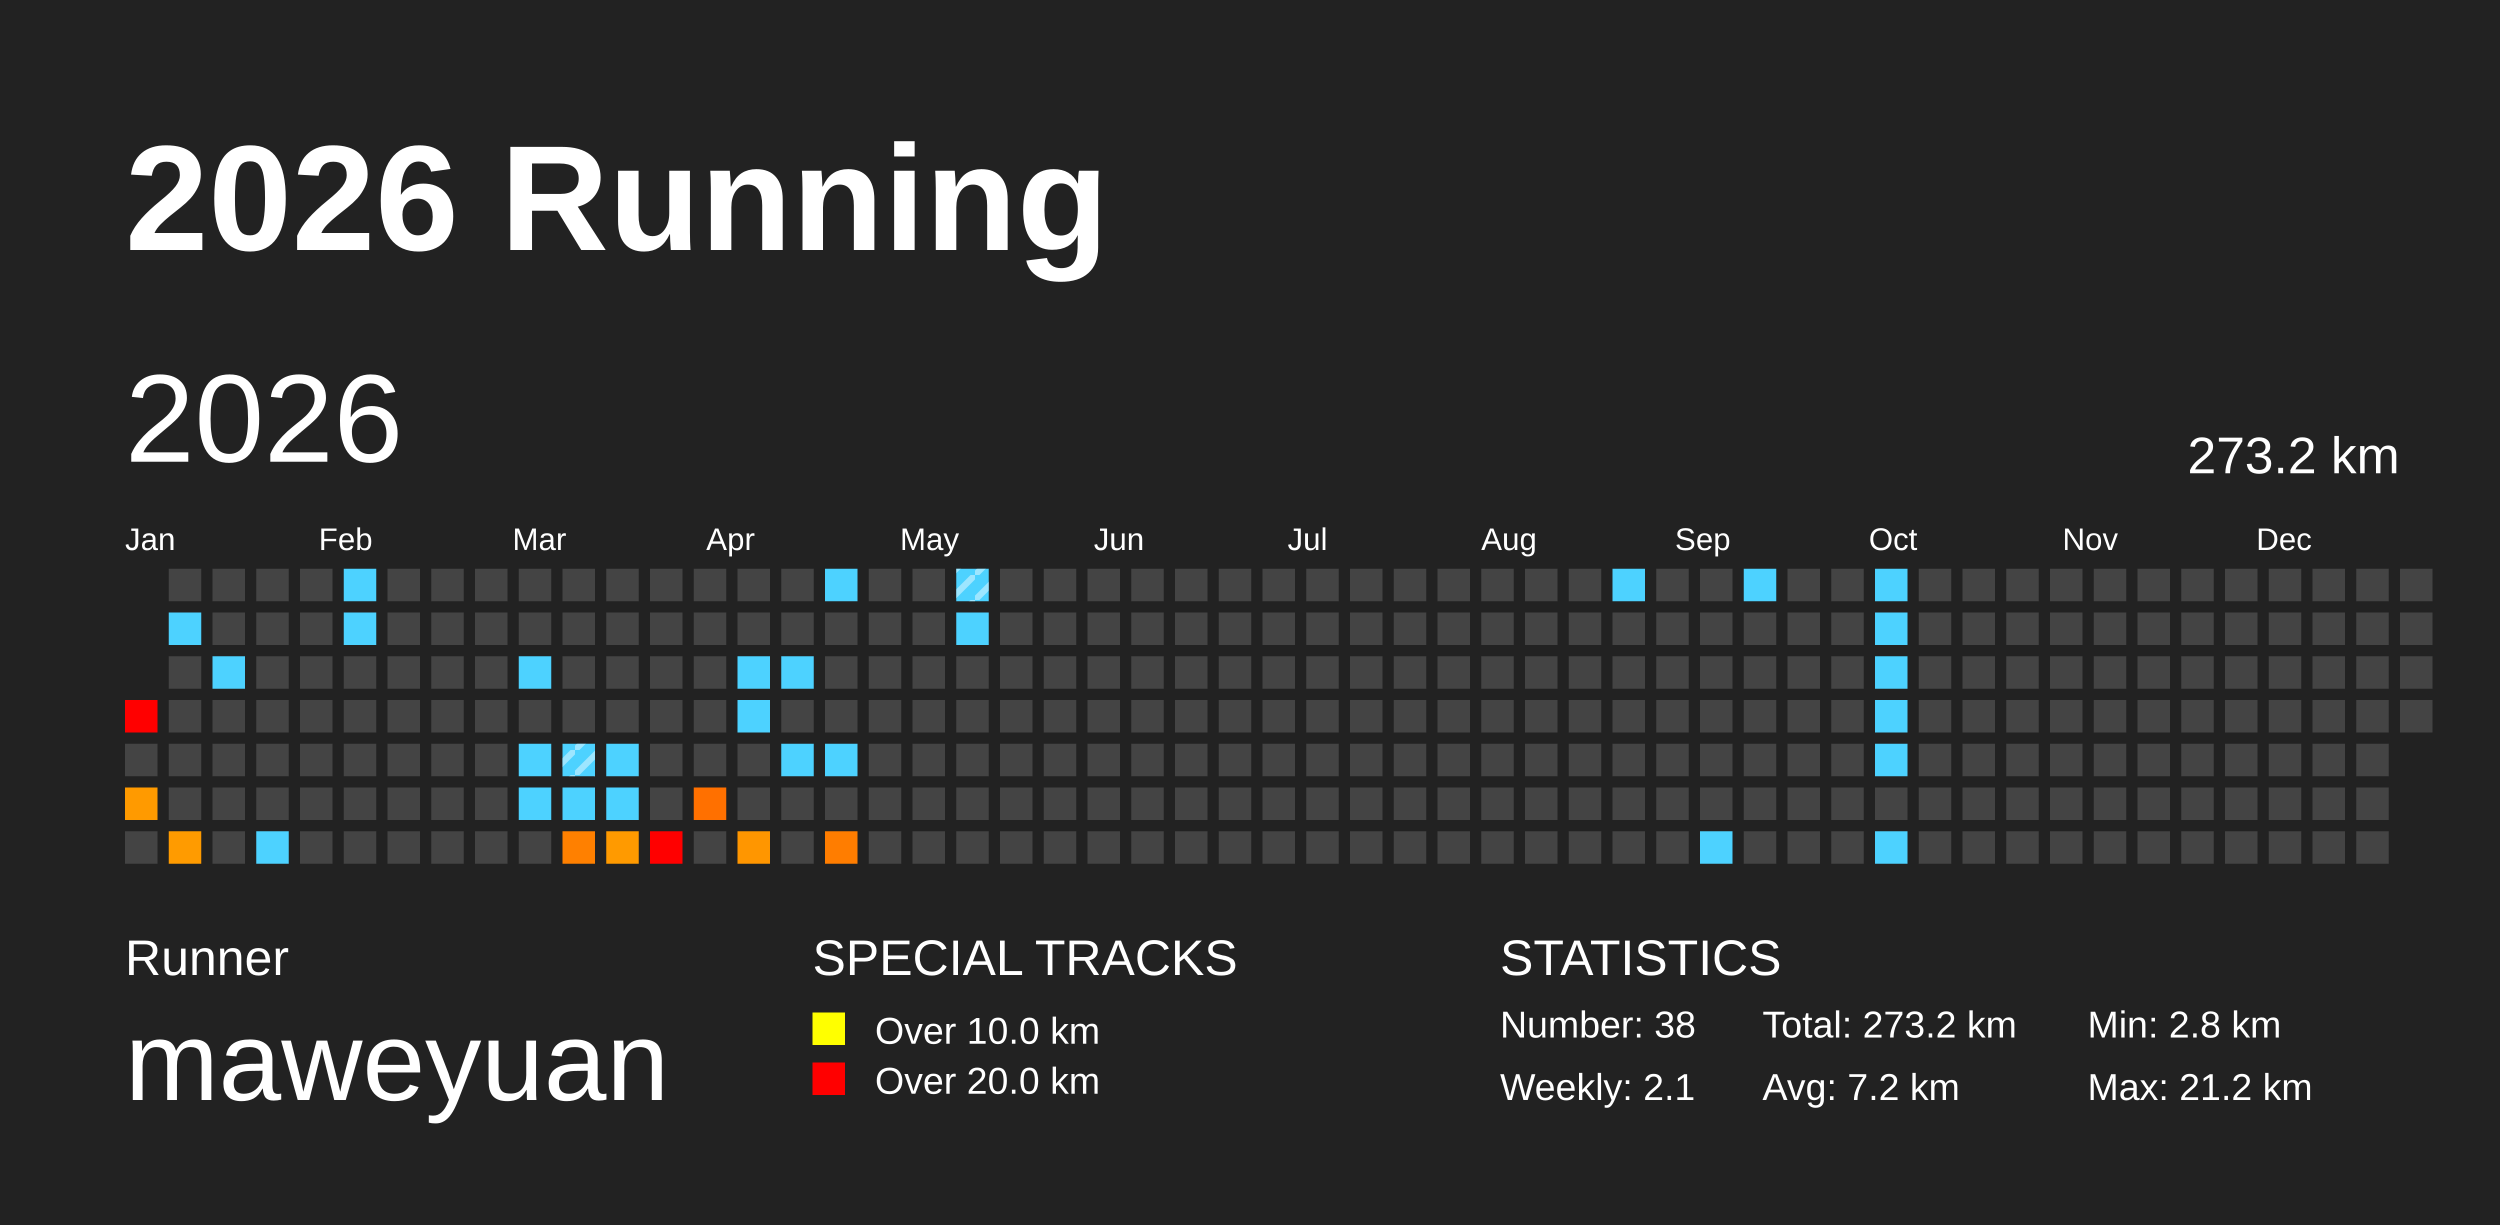
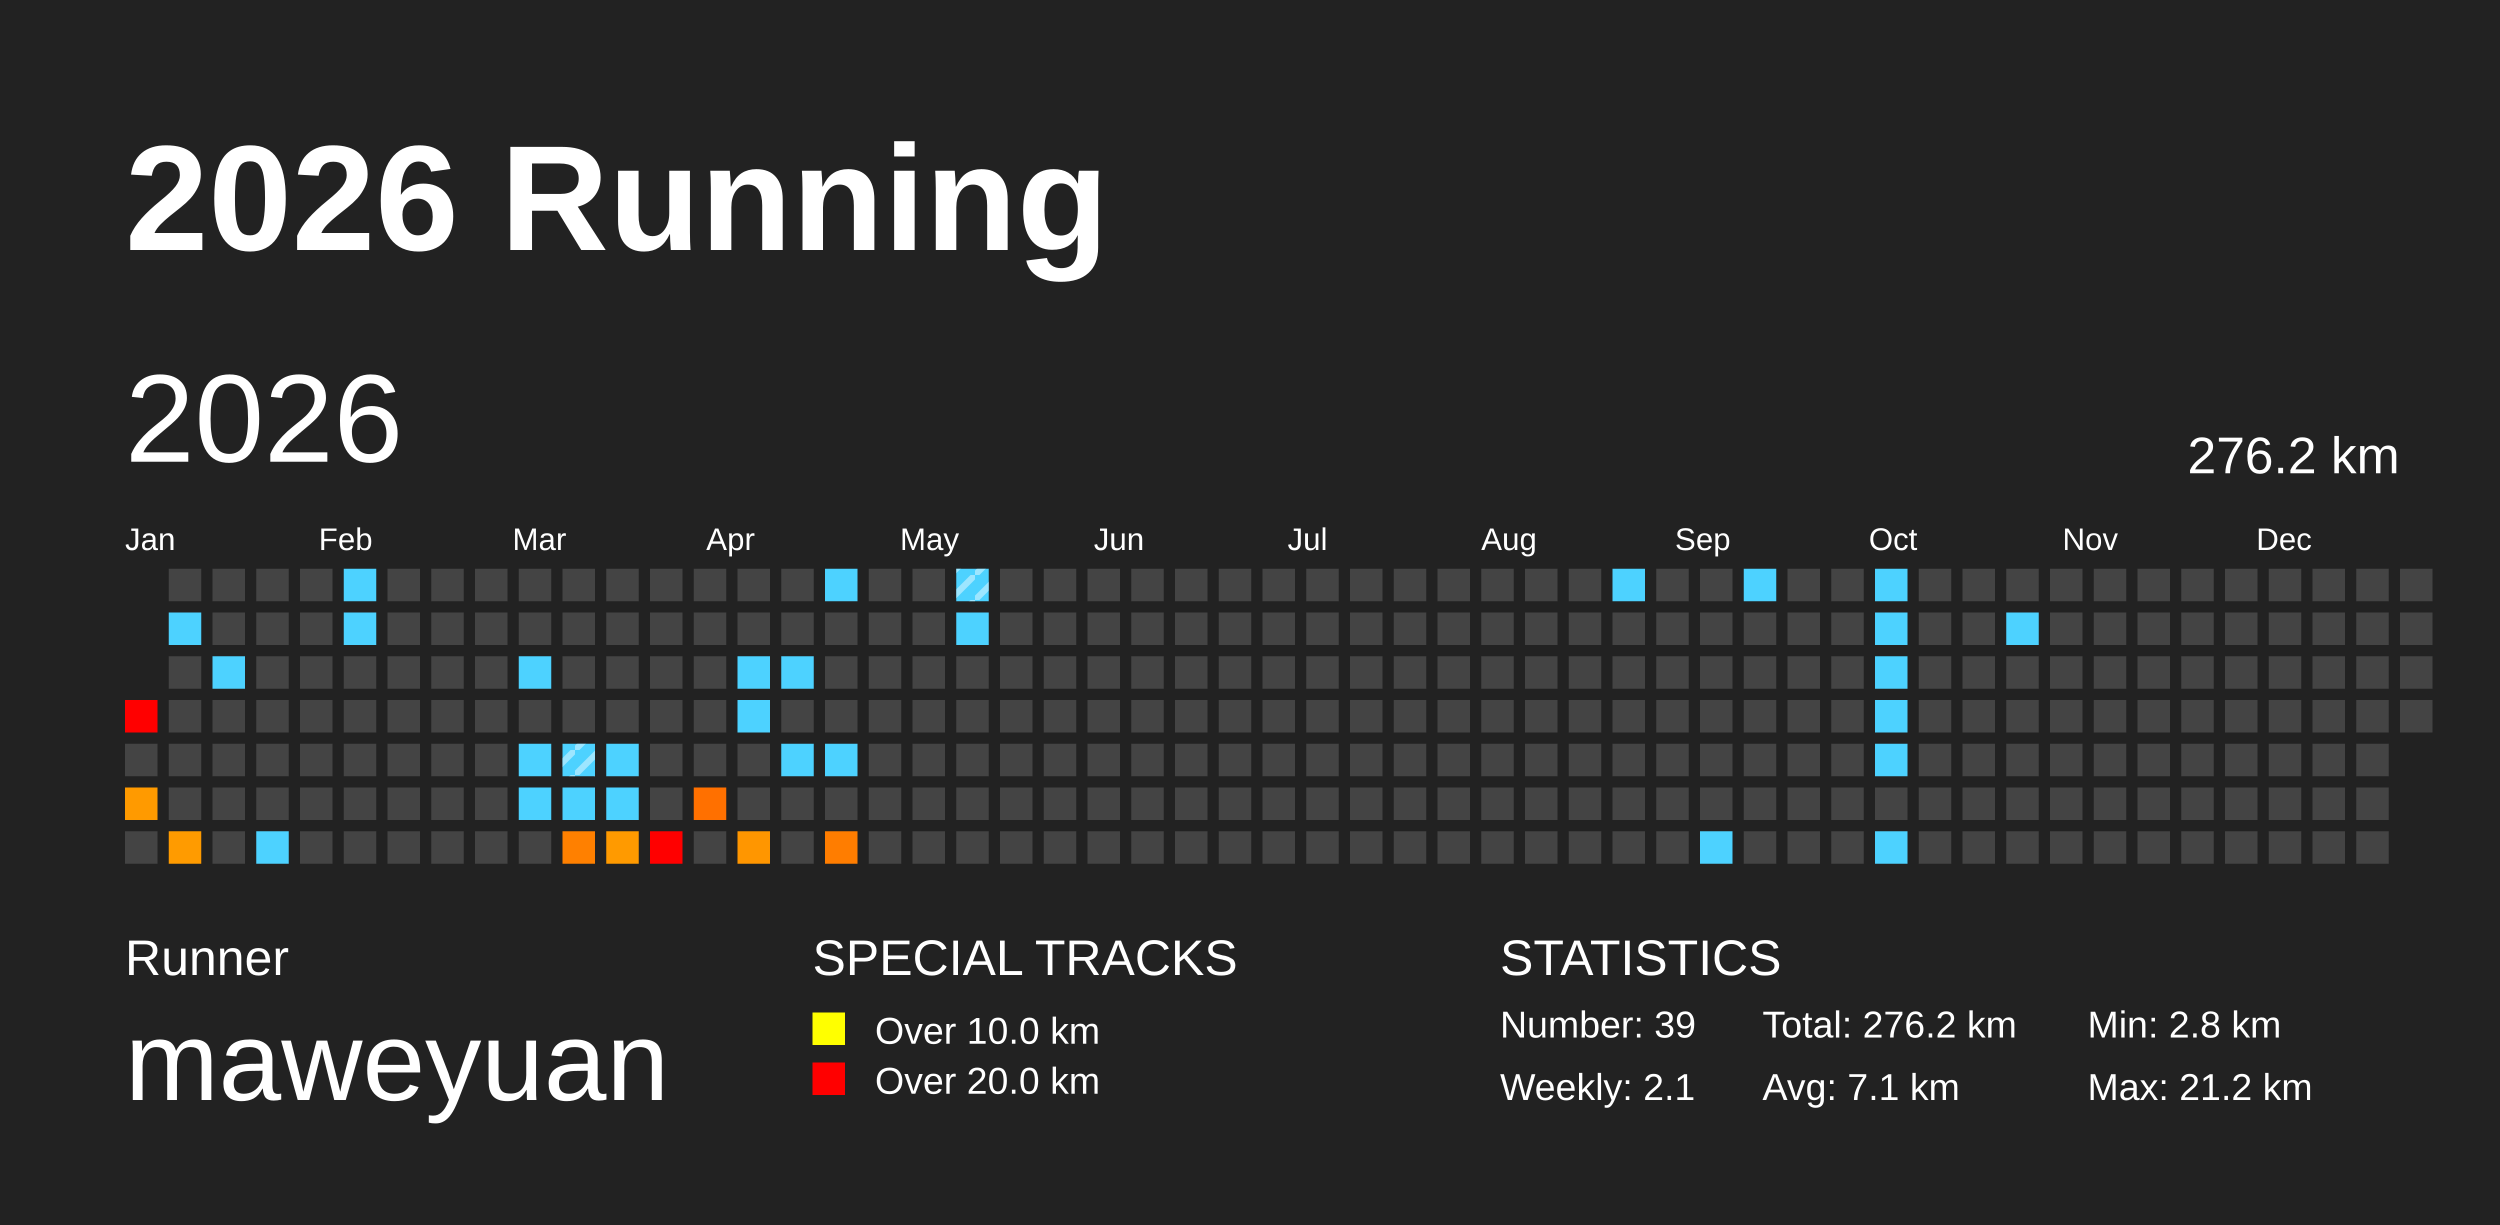
<svg xmlns="http://www.w3.org/2000/svg" baseProfile="full" height="98mm" version="1.1" viewBox="0,0,200,98" width="200mm">
  <defs>
    <pattern height="2" id="indoor-stripe" patternUnits="userSpaceOnUse" width="2">
      <line stroke="white" stroke-opacity="0.45" stroke-width="0.5" x1="0" x2="2" y1="2" y2="0" />
    </pattern>
  </defs>
  <rect fill="#222222" height="98" width="200" x="0" y="0" />
  <text fill="#FFFFFF" style="font-size:12px; font-family:Arial; font-weight:bold;" x="10" y="20">2026 Running</text>
  <text fill="#FFFFFF" style="font-size:4px; font-family:Arial" x="10" y="78">Runner</text>
  <text fill="#FFFFFF" style="font-size:9px; font-family:Arial" x="10" y="88">maweyuan</text>
  <text fill="#FFFFFF" style="font-size:4px; font-family:Arial" x="65" y="78">SPECIAL TRACKS</text>
  <rect fill="yellow" height="2.6" width="2.6" x="65" y="81" />
  <text fill="#FFFFFF" style="font-size:3px; font-family:Arial" x="70" y="83.5">Over 10.0 km</text>
  <rect fill="red" height="2.6" width="2.6" x="65" y="85" />
  <text fill="#FFFFFF" style="font-size:3px; font-family:Arial" x="70" y="87.5">Over 20.0 km</text>
  <text fill="#FFFFFF" style="font-size:4px; font-family:Arial" x="120" y="78">STATISTICS</text>
-   <text fill="#FFFFFF" style="font-size:3px; font-family:Arial" x="120" y="83">Number: 38</text>
+   <text fill="#FFFFFF" style="font-size:3px; font-family:Arial" x="120" y="83">Number: 39</text>
  <text fill="#FFFFFF" style="font-size:3px; font-family:Arial" x="120" y="88">Weekly: 2.1</text>
-   <text fill="#FFFFFF" style="font-size:3px; font-family:Arial" x="141" y="83">Total: 273.2 km</text>
-   <text fill="#FFFFFF" style="font-size:3px; font-family:Arial" x="141" y="88">Avg: 7.2 km</text>
+   <text fill="#FFFFFF" style="font-size:3px; font-family:Arial" x="141" y="83">Total: 276.2 km</text>
+   <text fill="#FFFFFF" style="font-size:3px; font-family:Arial" x="141" y="88">Avg: 7.1 km</text>
  <text fill="#FFFFFF" style="font-size:3px; font-family:Arial" x="167" y="83">Min: 2.8 km</text>
  <text fill="#FFFFFF" style="font-size:3px; font-family:Arial" x="167" y="88">Max: 21.2 km</text>
  <text dominant-baseline="hanging" fill="#FFFFFF" style="font-size:10.0px; font-family:Arial;" x="10" y="30">2026</text>
-   <text dominant-baseline="hanging" fill="#FFFFFF" style="font-size:4.125px; font-family:Arial;" x="175" y="35">273.2 km</text>
+   <text dominant-baseline="hanging" fill="#FFFFFF" style="font-size:4.125px; font-family:Arial;" x="175" y="35">276.2 km</text>
  <text fill="#FFFFFF" style="font-size:2.5px; font-family:Arial" x="10.0" y="44">Jan</text>
  <text fill="#FFFFFF" style="font-size:2.5px; font-family:Arial" x="25.5" y="44">Feb</text>
  <text fill="#FFFFFF" style="font-size:2.5px; font-family:Arial" x="41.0" y="44">Mar</text>
  <text fill="#FFFFFF" style="font-size:2.5px; font-family:Arial" x="56.5" y="44">Apr</text>
  <text fill="#FFFFFF" style="font-size:2.5px; font-family:Arial" x="72.0" y="44">May</text>
  <text fill="#FFFFFF" style="font-size:2.5px; font-family:Arial" x="87.5" y="44">Jun</text>
  <text fill="#FFFFFF" style="font-size:2.5px; font-family:Arial" x="103.0" y="44">Jul</text>
  <text fill="#FFFFFF" style="font-size:2.5px; font-family:Arial" x="118.5" y="44">Aug</text>
  <text fill="#FFFFFF" style="font-size:2.5px; font-family:Arial" x="134.0" y="44">Sep</text>
  <text fill="#FFFFFF" style="font-size:2.5px; font-family:Arial" x="149.5" y="44">Oct</text>
  <text fill="#FFFFFF" style="font-size:2.5px; font-family:Arial" x="165.0" y="44">Nov</text>
  <text fill="#FFFFFF" style="font-size:2.5px; font-family:Arial" x="180.5" y="44">Dec</text>
  <rect fill="red" height="2.6" width="2.6" x="10.0" y="56.0" />
  <rect fill="#444444" height="2.6" width="2.6" x="10.0" y="59.5" />
  <rect fill="#ff9a00" height="2.6" width="2.6" x="10.0" y="63.0" />
  <rect fill="#444444" height="2.6" width="2.6" x="10.0" y="66.5" />
  <rect fill="#444444" height="2.6" width="2.6" x="13.5" y="45.5" />
  <rect fill="#4dd2ff" height="2.6" width="2.6" x="13.5" y="49.0" />
  <rect fill="#444444" height="2.6" width="2.6" x="13.5" y="52.5" />
  <rect fill="#444444" height="2.6" width="2.6" x="13.5" y="56.0" />
  <rect fill="#444444" height="2.6" width="2.6" x="13.5" y="59.5" />
  <rect fill="#444444" height="2.6" width="2.6" x="13.5" y="63.0" />
  <rect fill="#ff9b00" height="2.6" width="2.6" x="13.5" y="66.5" />
  <rect fill="#444444" height="2.6" width="2.6" x="17.0" y="45.5" />
  <rect fill="#444444" height="2.6" width="2.6" x="17.0" y="49.0" />
  <rect fill="#4dd2ff" height="2.6" width="2.6" x="17.0" y="52.5" />
  <rect fill="#444444" height="2.6" width="2.6" x="17.0" y="56.0" />
  <rect fill="#444444" height="2.6" width="2.6" x="17.0" y="59.5" />
  <rect fill="#444444" height="2.6" width="2.6" x="17.0" y="63.0" />
  <rect fill="#444444" height="2.6" width="2.6" x="17.0" y="66.5" />
  <rect fill="#444444" height="2.6" width="2.6" x="20.5" y="45.5" />
  <rect fill="#444444" height="2.6" width="2.6" x="20.5" y="49.0" />
  <rect fill="#444444" height="2.6" width="2.6" x="20.5" y="52.5" />
  <rect fill="#444444" height="2.6" width="2.6" x="20.5" y="56.0" />
  <rect fill="#444444" height="2.6" width="2.6" x="20.5" y="59.5" />
  <rect fill="#444444" height="2.6" width="2.6" x="20.5" y="63.0" />
  <rect fill="#4dd2ff" height="2.6" width="2.6" x="20.5" y="66.5" />
  <rect fill="#444444" height="2.6" width="2.6" x="24.0" y="45.5" />
  <rect fill="#444444" height="2.6" width="2.6" x="24.0" y="49.0" />
  <rect fill="#444444" height="2.6" width="2.6" x="24.0" y="52.5" />
  <rect fill="#444444" height="2.6" width="2.6" x="24.0" y="56.0" />
  <rect fill="#444444" height="2.6" width="2.6" x="24.0" y="59.5" />
  <rect fill="#444444" height="2.6" width="2.6" x="24.0" y="63.0" />
  <rect fill="#444444" height="2.6" width="2.6" x="24.0" y="66.5" />
  <rect fill="#4dd2ff" height="2.6" width="2.6" x="27.5" y="45.5" />
  <rect fill="#4dd2ff" height="2.6" width="2.6" x="27.5" y="49.0" />
  <rect fill="#444444" height="2.6" width="2.6" x="27.5" y="52.5" />
  <rect fill="#444444" height="2.6" width="2.6" x="27.5" y="56.0" />
  <rect fill="#444444" height="2.6" width="2.6" x="27.5" y="59.5" />
  <rect fill="#444444" height="2.6" width="2.6" x="27.5" y="63.0" />
  <rect fill="#444444" height="2.6" width="2.6" x="27.5" y="66.5" />
  <rect fill="#444444" height="2.6" width="2.6" x="31.0" y="45.5" />
  <rect fill="#444444" height="2.6" width="2.6" x="31.0" y="49.0" />
  <rect fill="#444444" height="2.6" width="2.6" x="31.0" y="52.5" />
  <rect fill="#444444" height="2.6" width="2.6" x="31.0" y="56.0" />
  <rect fill="#444444" height="2.6" width="2.6" x="31.0" y="59.5" />
  <rect fill="#444444" height="2.6" width="2.6" x="31.0" y="63.0" />
  <rect fill="#444444" height="2.6" width="2.6" x="31.0" y="66.5" />
  <rect fill="#444444" height="2.6" width="2.6" x="34.5" y="45.5" />
  <rect fill="#444444" height="2.6" width="2.6" x="34.5" y="49.0" />
  <rect fill="#444444" height="2.6" width="2.6" x="34.5" y="52.5" />
  <rect fill="#444444" height="2.6" width="2.6" x="34.5" y="56.0" />
  <rect fill="#444444" height="2.6" width="2.6" x="34.5" y="59.5" />
  <rect fill="#444444" height="2.6" width="2.6" x="34.5" y="63.0" />
  <rect fill="#444444" height="2.6" width="2.6" x="34.5" y="66.5" />
  <rect fill="#444444" height="2.6" width="2.6" x="38.0" y="45.5" />
  <rect fill="#444444" height="2.6" width="2.6" x="38.0" y="49.0" />
  <rect fill="#444444" height="2.6" width="2.6" x="38.0" y="52.5" />
  <rect fill="#444444" height="2.6" width="2.6" x="38.0" y="56.0" />
  <rect fill="#444444" height="2.6" width="2.6" x="38.0" y="59.5" />
  <rect fill="#444444" height="2.6" width="2.6" x="38.0" y="63.0" />
  <rect fill="#444444" height="2.6" width="2.6" x="38.0" y="66.5" />
  <rect fill="#444444" height="2.6" width="2.6" x="41.5" y="45.5" />
  <rect fill="#444444" height="2.6" width="2.6" x="41.5" y="49.0" />
  <rect fill="#4dd2ff" height="2.6" width="2.6" x="41.5" y="52.5" />
  <rect fill="#444444" height="2.6" width="2.6" x="41.5" y="56.0" />
  <rect fill="#4dd2ff" height="2.6" width="2.6" x="41.5" y="59.5" />
  <rect fill="#4dd2ff" height="2.6" width="2.6" x="41.5" y="63.0" />
  <rect fill="#444444" height="2.6" width="2.6" x="41.5" y="66.5" />
  <rect fill="#444444" height="2.6" width="2.6" x="45.0" y="45.5" />
  <rect fill="#444444" height="2.6" width="2.6" x="45.0" y="49.0" />
  <rect fill="#444444" height="2.6" width="2.6" x="45.0" y="52.5" />
  <rect fill="#444444" height="2.6" width="2.6" x="45.0" y="56.0" />
  <rect fill="#4dd2ff" height="2.6" width="2.6" x="45.0" y="59.5" />
  <rect fill="url(#indoor-stripe)" height="2.6" style="pointer-events: none;" width="2.6" x="45.0" y="59.5" />
  <rect fill="#4dd2ff" height="2.6" width="2.6" x="45.0" y="63.0" />
  <rect fill="#ff8000" height="2.6" width="2.6" x="45.0" y="66.5" />
  <rect fill="#444444" height="2.6" width="2.6" x="48.5" y="45.5" />
  <rect fill="#444444" height="2.6" width="2.6" x="48.5" y="49.0" />
  <rect fill="#444444" height="2.6" width="2.6" x="48.5" y="52.5" />
  <rect fill="#444444" height="2.6" width="2.6" x="48.5" y="56.0" />
  <rect fill="#4dd2ff" height="2.6" width="2.6" x="48.5" y="59.5" />
  <rect fill="#4dd2ff" height="2.6" width="2.6" x="48.5" y="63.0" />
  <rect fill="#ff9a00" height="2.6" width="2.6" x="48.5" y="66.5" />
  <rect fill="#444444" height="2.6" width="2.6" x="52.0" y="45.5" />
  <rect fill="#444444" height="2.6" width="2.6" x="52.0" y="49.0" />
  <rect fill="#444444" height="2.6" width="2.6" x="52.0" y="52.5" />
  <rect fill="#444444" height="2.6" width="2.6" x="52.0" y="56.0" />
  <rect fill="#444444" height="2.6" width="2.6" x="52.0" y="59.5" />
  <rect fill="#444444" height="2.6" width="2.6" x="52.0" y="63.0" />
  <rect fill="red" height="2.6" width="2.6" x="52.0" y="66.5" />
  <rect fill="#444444" height="2.6" width="2.6" x="55.5" y="45.5" />
  <rect fill="#444444" height="2.6" width="2.6" x="55.5" y="49.0" />
  <rect fill="#444444" height="2.6" width="2.6" x="55.5" y="52.5" />
  <rect fill="#444444" height="2.6" width="2.6" x="55.5" y="56.0" />
  <rect fill="#444444" height="2.6" width="2.6" x="55.5" y="59.5" />
  <rect fill="#ff7000" height="2.6" width="2.6" x="55.5" y="63.0" />
  <rect fill="#444444" height="2.6" width="2.6" x="55.5" y="66.5" />
  <rect fill="#444444" height="2.6" width="2.6" x="59.0" y="45.5" />
  <rect fill="#444444" height="2.6" width="2.6" x="59.0" y="49.0" />
  <rect fill="#4dd2ff" height="2.6" width="2.6" x="59.0" y="52.5" />
  <rect fill="#4dd2ff" height="2.6" width="2.6" x="59.0" y="56.0" />
  <rect fill="#444444" height="2.6" width="2.6" x="59.0" y="59.5" />
  <rect fill="#444444" height="2.6" width="2.6" x="59.0" y="63.0" />
  <rect fill="#ff9600" height="2.6" width="2.6" x="59.0" y="66.5" />
  <rect fill="#444444" height="2.6" width="2.6" x="62.5" y="45.5" />
  <rect fill="#444444" height="2.6" width="2.6" x="62.5" y="49.0" />
  <rect fill="#4dd2ff" height="2.6" width="2.6" x="62.5" y="52.5" />
  <rect fill="#444444" height="2.6" width="2.6" x="62.5" y="56.0" />
  <rect fill="#4dd2ff" height="2.6" width="2.6" x="62.5" y="59.5" />
  <rect fill="#444444" height="2.6" width="2.6" x="62.5" y="63.0" />
  <rect fill="#444444" height="2.6" width="2.6" x="62.5" y="66.5" />
  <rect fill="#4dd2ff" height="2.6" width="2.6" x="66.0" y="45.5" />
  <rect fill="#444444" height="2.6" width="2.6" x="66.0" y="49.0" />
  <rect fill="#444444" height="2.6" width="2.6" x="66.0" y="52.5" />
  <rect fill="#444444" height="2.6" width="2.6" x="66.0" y="56.0" />
  <rect fill="#4dd2ff" height="2.6" width="2.6" x="66.0" y="59.5" />
  <rect fill="#444444" height="2.6" width="2.6" x="66.0" y="63.0" />
  <rect fill="#ff7d00" height="2.6" width="2.6" x="66.0" y="66.5" />
  <rect fill="#444444" height="2.6" width="2.6" x="69.5" y="45.5" />
  <rect fill="#444444" height="2.6" width="2.6" x="69.5" y="49.0" />
  <rect fill="#444444" height="2.6" width="2.6" x="69.5" y="52.5" />
  <rect fill="#444444" height="2.6" width="2.6" x="69.5" y="56.0" />
  <rect fill="#444444" height="2.6" width="2.6" x="69.5" y="59.5" />
  <rect fill="#444444" height="2.6" width="2.6" x="69.5" y="63.0" />
  <rect fill="#444444" height="2.6" width="2.6" x="69.5" y="66.5" />
  <rect fill="#444444" height="2.6" width="2.6" x="73.0" y="45.5" />
  <rect fill="#444444" height="2.6" width="2.6" x="73.0" y="49.0" />
  <rect fill="#444444" height="2.6" width="2.6" x="73.0" y="52.5" />
  <rect fill="#444444" height="2.6" width="2.6" x="73.0" y="56.0" />
  <rect fill="#444444" height="2.6" width="2.6" x="73.0" y="59.5" />
  <rect fill="#444444" height="2.6" width="2.6" x="73.0" y="63.0" />
  <rect fill="#444444" height="2.6" width="2.6" x="73.0" y="66.5" />
  <rect fill="#4dd2ff" height="2.6" width="2.6" x="76.5" y="45.5" />
  <rect fill="url(#indoor-stripe)" height="2.6" style="pointer-events: none;" width="2.6" x="76.5" y="45.5" />
  <rect fill="#4dd2ff" height="2.6" width="2.6" x="76.5" y="49.0" />
  <rect fill="#444444" height="2.6" width="2.6" x="76.5" y="52.5" />
  <rect fill="#444444" height="2.6" width="2.6" x="76.5" y="56.0" />
  <rect fill="#444444" height="2.6" width="2.6" x="76.5" y="59.5" />
  <rect fill="#444444" height="2.6" width="2.6" x="76.5" y="63.0" />
  <rect fill="#444444" height="2.6" width="2.6" x="76.5" y="66.5" />
  <rect fill="#444444" height="2.6" width="2.6" x="80.0" y="45.5" />
  <rect fill="#444444" height="2.6" width="2.6" x="80.0" y="49.0" />
  <rect fill="#444444" height="2.6" width="2.6" x="80.0" y="52.5" />
  <rect fill="#444444" height="2.6" width="2.6" x="80.0" y="56.0" />
  <rect fill="#444444" height="2.6" width="2.6" x="80.0" y="59.5" />
  <rect fill="#444444" height="2.6" width="2.6" x="80.0" y="63.0" />
  <rect fill="#444444" height="2.6" width="2.6" x="80.0" y="66.5" />
  <rect fill="#444444" height="2.6" width="2.6" x="83.5" y="45.5" />
  <rect fill="#444444" height="2.6" width="2.6" x="83.5" y="49.0" />
  <rect fill="#444444" height="2.6" width="2.6" x="83.5" y="52.5" />
  <rect fill="#444444" height="2.6" width="2.6" x="83.5" y="56.0" />
  <rect fill="#444444" height="2.6" width="2.6" x="83.5" y="59.5" />
  <rect fill="#444444" height="2.6" width="2.6" x="83.5" y="63.0" />
  <rect fill="#444444" height="2.6" width="2.6" x="83.5" y="66.5" />
  <rect fill="#444444" height="2.6" width="2.6" x="87.0" y="45.5" />
  <rect fill="#444444" height="2.6" width="2.6" x="87.0" y="49.0" />
  <rect fill="#444444" height="2.6" width="2.6" x="87.0" y="52.5" />
  <rect fill="#444444" height="2.6" width="2.6" x="87.0" y="56.0" />
  <rect fill="#444444" height="2.6" width="2.6" x="87.0" y="59.5" />
  <rect fill="#444444" height="2.6" width="2.6" x="87.0" y="63.0" />
  <rect fill="#444444" height="2.6" width="2.6" x="87.0" y="66.5" />
  <rect fill="#444444" height="2.6" width="2.6" x="90.5" y="45.5" />
  <rect fill="#444444" height="2.6" width="2.6" x="90.5" y="49.0" />
  <rect fill="#444444" height="2.6" width="2.6" x="90.5" y="52.5" />
  <rect fill="#444444" height="2.6" width="2.6" x="90.5" y="56.0" />
  <rect fill="#444444" height="2.6" width="2.6" x="90.5" y="59.5" />
  <rect fill="#444444" height="2.6" width="2.6" x="90.5" y="63.0" />
  <rect fill="#444444" height="2.6" width="2.6" x="90.5" y="66.5" />
  <rect fill="#444444" height="2.6" width="2.6" x="94.0" y="45.5" />
  <rect fill="#444444" height="2.6" width="2.6" x="94.0" y="49.0" />
  <rect fill="#444444" height="2.6" width="2.6" x="94.0" y="52.5" />
  <rect fill="#444444" height="2.6" width="2.6" x="94.0" y="56.0" />
  <rect fill="#444444" height="2.6" width="2.6" x="94.0" y="59.5" />
  <rect fill="#444444" height="2.6" width="2.6" x="94.0" y="63.0" />
  <rect fill="#444444" height="2.6" width="2.6" x="94.0" y="66.5" />
  <rect fill="#444444" height="2.6" width="2.6" x="97.5" y="45.5" />
  <rect fill="#444444" height="2.6" width="2.6" x="97.5" y="49.0" />
  <rect fill="#444444" height="2.6" width="2.6" x="97.5" y="52.5" />
  <rect fill="#444444" height="2.6" width="2.6" x="97.5" y="56.0" />
  <rect fill="#444444" height="2.6" width="2.6" x="97.5" y="59.5" />
  <rect fill="#444444" height="2.6" width="2.6" x="97.5" y="63.0" />
  <rect fill="#444444" height="2.6" width="2.6" x="97.5" y="66.5" />
  <rect fill="#444444" height="2.6" width="2.6" x="101.0" y="45.5" />
  <rect fill="#444444" height="2.6" width="2.6" x="101.0" y="49.0" />
  <rect fill="#444444" height="2.6" width="2.6" x="101.0" y="52.5" />
  <rect fill="#444444" height="2.6" width="2.6" x="101.0" y="56.0" />
  <rect fill="#444444" height="2.6" width="2.6" x="101.0" y="59.5" />
  <rect fill="#444444" height="2.6" width="2.6" x="101.0" y="63.0" />
  <rect fill="#444444" height="2.6" width="2.6" x="101.0" y="66.5" />
  <rect fill="#444444" height="2.6" width="2.6" x="104.5" y="45.5" />
  <rect fill="#444444" height="2.6" width="2.6" x="104.5" y="49.0" />
  <rect fill="#444444" height="2.6" width="2.6" x="104.5" y="52.5" />
  <rect fill="#444444" height="2.6" width="2.6" x="104.5" y="56.0" />
  <rect fill="#444444" height="2.6" width="2.6" x="104.5" y="59.5" />
  <rect fill="#444444" height="2.6" width="2.6" x="104.5" y="63.0" />
  <rect fill="#444444" height="2.6" width="2.6" x="104.5" y="66.5" />
  <rect fill="#444444" height="2.6" width="2.6" x="108.0" y="45.5" />
  <rect fill="#444444" height="2.6" width="2.6" x="108.0" y="49.0" />
  <rect fill="#444444" height="2.6" width="2.6" x="108.0" y="52.5" />
  <rect fill="#444444" height="2.6" width="2.6" x="108.0" y="56.0" />
  <rect fill="#444444" height="2.6" width="2.6" x="108.0" y="59.5" />
  <rect fill="#444444" height="2.6" width="2.6" x="108.0" y="63.0" />
  <rect fill="#444444" height="2.6" width="2.6" x="108.0" y="66.5" />
  <rect fill="#444444" height="2.6" width="2.6" x="111.5" y="45.5" />
  <rect fill="#444444" height="2.6" width="2.6" x="111.5" y="49.0" />
  <rect fill="#444444" height="2.6" width="2.6" x="111.5" y="52.5" />
  <rect fill="#444444" height="2.6" width="2.6" x="111.5" y="56.0" />
  <rect fill="#444444" height="2.6" width="2.6" x="111.5" y="59.5" />
  <rect fill="#444444" height="2.6" width="2.6" x="111.5" y="63.0" />
  <rect fill="#444444" height="2.6" width="2.6" x="111.5" y="66.5" />
  <rect fill="#444444" height="2.6" width="2.6" x="115.0" y="45.5" />
  <rect fill="#444444" height="2.6" width="2.6" x="115.0" y="49.0" />
  <rect fill="#444444" height="2.6" width="2.6" x="115.0" y="52.5" />
  <rect fill="#444444" height="2.6" width="2.6" x="115.0" y="56.0" />
  <rect fill="#444444" height="2.6" width="2.6" x="115.0" y="59.5" />
  <rect fill="#444444" height="2.6" width="2.6" x="115.0" y="63.0" />
  <rect fill="#444444" height="2.6" width="2.6" x="115.0" y="66.5" />
  <rect fill="#444444" height="2.6" width="2.6" x="118.5" y="45.5" />
  <rect fill="#444444" height="2.6" width="2.6" x="118.5" y="49.0" />
  <rect fill="#444444" height="2.6" width="2.6" x="118.5" y="52.5" />
  <rect fill="#444444" height="2.6" width="2.6" x="118.5" y="56.0" />
  <rect fill="#444444" height="2.6" width="2.6" x="118.5" y="59.5" />
  <rect fill="#444444" height="2.6" width="2.6" x="118.5" y="63.0" />
  <rect fill="#444444" height="2.6" width="2.6" x="118.5" y="66.5" />
  <rect fill="#444444" height="2.6" width="2.6" x="122.0" y="45.5" />
  <rect fill="#444444" height="2.6" width="2.6" x="122.0" y="49.0" />
  <rect fill="#444444" height="2.6" width="2.6" x="122.0" y="52.5" />
  <rect fill="#444444" height="2.6" width="2.6" x="122.0" y="56.0" />
  <rect fill="#444444" height="2.6" width="2.6" x="122.0" y="59.5" />
  <rect fill="#444444" height="2.6" width="2.6" x="122.0" y="63.0" />
  <rect fill="#444444" height="2.6" width="2.6" x="122.0" y="66.5" />
  <rect fill="#444444" height="2.6" width="2.6" x="125.5" y="45.5" />
  <rect fill="#444444" height="2.6" width="2.6" x="125.5" y="49.0" />
  <rect fill="#444444" height="2.6" width="2.6" x="125.5" y="52.5" />
  <rect fill="#444444" height="2.6" width="2.6" x="125.5" y="56.0" />
  <rect fill="#444444" height="2.6" width="2.6" x="125.5" y="59.5" />
  <rect fill="#444444" height="2.6" width="2.6" x="125.5" y="63.0" />
  <rect fill="#444444" height="2.6" width="2.6" x="125.5" y="66.5" />
  <rect fill="#4dd2ff" height="2.6" width="2.6" x="129.0" y="45.5" />
  <rect fill="#444444" height="2.6" width="2.6" x="129.0" y="49.0" />
  <rect fill="#444444" height="2.6" width="2.6" x="129.0" y="52.5" />
  <rect fill="#444444" height="2.6" width="2.6" x="129.0" y="56.0" />
  <rect fill="#444444" height="2.6" width="2.6" x="129.0" y="59.5" />
  <rect fill="#444444" height="2.6" width="2.6" x="129.0" y="63.0" />
  <rect fill="#444444" height="2.6" width="2.6" x="129.0" y="66.5" />
  <rect fill="#444444" height="2.6" width="2.6" x="132.5" y="45.5" />
  <rect fill="#444444" height="2.6" width="2.6" x="132.5" y="49.0" />
  <rect fill="#444444" height="2.6" width="2.6" x="132.5" y="52.5" />
  <rect fill="#444444" height="2.6" width="2.6" x="132.5" y="56.0" />
  <rect fill="#444444" height="2.6" width="2.6" x="132.5" y="59.5" />
  <rect fill="#444444" height="2.6" width="2.6" x="132.5" y="63.0" />
  <rect fill="#444444" height="2.6" width="2.6" x="132.5" y="66.5" />
  <rect fill="#444444" height="2.6" width="2.6" x="136.0" y="45.5" />
  <rect fill="#444444" height="2.6" width="2.6" x="136.0" y="49.0" />
  <rect fill="#444444" height="2.6" width="2.6" x="136.0" y="52.5" />
  <rect fill="#444444" height="2.6" width="2.6" x="136.0" y="56.0" />
  <rect fill="#444444" height="2.6" width="2.6" x="136.0" y="59.5" />
  <rect fill="#444444" height="2.6" width="2.6" x="136.0" y="63.0" />
  <rect fill="#4dd2ff" height="2.6" width="2.6" x="136.0" y="66.5" />
  <rect fill="#4dd2ff" height="2.6" width="2.6" x="139.5" y="45.5" />
  <rect fill="#444444" height="2.6" width="2.6" x="139.5" y="49.0" />
  <rect fill="#444444" height="2.6" width="2.6" x="139.5" y="52.5" />
  <rect fill="#444444" height="2.6" width="2.6" x="139.5" y="56.0" />
  <rect fill="#444444" height="2.6" width="2.6" x="139.5" y="59.5" />
  <rect fill="#444444" height="2.6" width="2.6" x="139.5" y="63.0" />
  <rect fill="#444444" height="2.6" width="2.6" x="139.5" y="66.5" />
  <rect fill="#444444" height="2.6" width="2.6" x="143.0" y="45.5" />
  <rect fill="#444444" height="2.6" width="2.6" x="143.0" y="49.0" />
  <rect fill="#444444" height="2.6" width="2.6" x="143.0" y="52.5" />
  <rect fill="#444444" height="2.6" width="2.6" x="143.0" y="56.0" />
  <rect fill="#444444" height="2.6" width="2.6" x="143.0" y="59.5" />
  <rect fill="#444444" height="2.6" width="2.6" x="143.0" y="63.0" />
  <rect fill="#444444" height="2.6" width="2.6" x="143.0" y="66.5" />
  <rect fill="#444444" height="2.6" width="2.6" x="146.5" y="45.5" />
  <rect fill="#444444" height="2.6" width="2.6" x="146.5" y="49.0" />
  <rect fill="#444444" height="2.6" width="2.6" x="146.5" y="52.5" />
  <rect fill="#444444" height="2.6" width="2.6" x="146.5" y="56.0" />
  <rect fill="#444444" height="2.6" width="2.6" x="146.5" y="59.5" />
  <rect fill="#444444" height="2.6" width="2.6" x="146.5" y="63.0" />
  <rect fill="#444444" height="2.6" width="2.6" x="146.5" y="66.5" />
  <rect fill="#4dd2ff" height="2.6" width="2.6" x="150.0" y="45.5" />
  <rect fill="#4dd2ff" height="2.6" width="2.6" x="150.0" y="49.0" />
  <rect fill="#4dd2ff" height="2.6" width="2.6" x="150.0" y="52.5" />
  <rect fill="#4dd2ff" height="2.6" width="2.6" x="150.0" y="56.0" />
  <rect fill="#4dd2ff" height="2.6" width="2.6" x="150.0" y="59.5" />
  <rect fill="#444444" height="2.6" width="2.6" x="150.0" y="63.0" />
  <rect fill="#4dd2ff" height="2.6" width="2.6" x="150.0" y="66.5" />
  <rect fill="#444444" height="2.6" width="2.6" x="153.5" y="45.5" />
  <rect fill="#444444" height="2.6" width="2.6" x="153.5" y="49.0" />
  <rect fill="#444444" height="2.6" width="2.6" x="153.5" y="52.5" />
  <rect fill="#444444" height="2.6" width="2.6" x="153.5" y="56.0" />
  <rect fill="#444444" height="2.6" width="2.6" x="153.5" y="59.5" />
  <rect fill="#444444" height="2.6" width="2.6" x="153.5" y="63.0" />
  <rect fill="#444444" height="2.6" width="2.6" x="153.5" y="66.5" />
  <rect fill="#444444" height="2.6" width="2.6" x="157.0" y="45.5" />
  <rect fill="#444444" height="2.6" width="2.6" x="157.0" y="49.0" />
  <rect fill="#444444" height="2.6" width="2.6" x="157.0" y="52.5" />
  <rect fill="#444444" height="2.6" width="2.6" x="157.0" y="56.0" />
  <rect fill="#444444" height="2.6" width="2.6" x="157.0" y="59.5" />
  <rect fill="#444444" height="2.6" width="2.6" x="157.0" y="63.0" />
  <rect fill="#444444" height="2.6" width="2.6" x="157.0" y="66.5" />
  <rect fill="#444444" height="2.6" width="2.6" x="160.5" y="45.5" />
-   <rect fill="#444444" height="2.6" width="2.6" x="160.5" y="49.0" />
+   <rect fill="#4dd2ff" height="2.6" width="2.6" x="160.5" y="49.0" />
  <rect fill="#444444" height="2.6" width="2.6" x="160.5" y="52.5" />
  <rect fill="#444444" height="2.6" width="2.6" x="160.5" y="56.0" />
  <rect fill="#444444" height="2.6" width="2.6" x="160.5" y="59.5" />
  <rect fill="#444444" height="2.6" width="2.6" x="160.5" y="63.0" />
  <rect fill="#444444" height="2.6" width="2.6" x="160.5" y="66.5" />
  <rect fill="#444444" height="2.6" width="2.6" x="164.0" y="45.5" />
  <rect fill="#444444" height="2.6" width="2.6" x="164.0" y="49.0" />
  <rect fill="#444444" height="2.6" width="2.6" x="164.0" y="52.5" />
  <rect fill="#444444" height="2.6" width="2.6" x="164.0" y="56.0" />
  <rect fill="#444444" height="2.6" width="2.6" x="164.0" y="59.5" />
  <rect fill="#444444" height="2.6" width="2.6" x="164.0" y="63.0" />
  <rect fill="#444444" height="2.6" width="2.6" x="164.0" y="66.5" />
  <rect fill="#444444" height="2.6" width="2.6" x="167.5" y="45.5" />
  <rect fill="#444444" height="2.6" width="2.6" x="167.5" y="49.0" />
  <rect fill="#444444" height="2.6" width="2.6" x="167.5" y="52.5" />
  <rect fill="#444444" height="2.6" width="2.6" x="167.5" y="56.0" />
  <rect fill="#444444" height="2.6" width="2.6" x="167.5" y="59.5" />
  <rect fill="#444444" height="2.6" width="2.6" x="167.5" y="63.0" />
  <rect fill="#444444" height="2.6" width="2.6" x="167.5" y="66.5" />
  <rect fill="#444444" height="2.6" width="2.6" x="171.0" y="45.5" />
  <rect fill="#444444" height="2.6" width="2.6" x="171.0" y="49.0" />
  <rect fill="#444444" height="2.6" width="2.6" x="171.0" y="52.5" />
  <rect fill="#444444" height="2.6" width="2.6" x="171.0" y="56.0" />
  <rect fill="#444444" height="2.6" width="2.6" x="171.0" y="59.5" />
  <rect fill="#444444" height="2.6" width="2.6" x="171.0" y="63.0" />
  <rect fill="#444444" height="2.6" width="2.6" x="171.0" y="66.5" />
  <rect fill="#444444" height="2.6" width="2.6" x="174.5" y="45.5" />
  <rect fill="#444444" height="2.6" width="2.6" x="174.5" y="49.0" />
  <rect fill="#444444" height="2.6" width="2.6" x="174.5" y="52.5" />
  <rect fill="#444444" height="2.6" width="2.6" x="174.5" y="56.0" />
  <rect fill="#444444" height="2.6" width="2.6" x="174.5" y="59.5" />
  <rect fill="#444444" height="2.6" width="2.6" x="174.5" y="63.0" />
  <rect fill="#444444" height="2.6" width="2.6" x="174.5" y="66.5" />
  <rect fill="#444444" height="2.6" width="2.6" x="178.0" y="45.5" />
  <rect fill="#444444" height="2.6" width="2.6" x="178.0" y="49.0" />
  <rect fill="#444444" height="2.6" width="2.6" x="178.0" y="52.5" />
  <rect fill="#444444" height="2.6" width="2.6" x="178.0" y="56.0" />
  <rect fill="#444444" height="2.6" width="2.6" x="178.0" y="59.5" />
  <rect fill="#444444" height="2.6" width="2.6" x="178.0" y="63.0" />
  <rect fill="#444444" height="2.6" width="2.6" x="178.0" y="66.5" />
  <rect fill="#444444" height="2.6" width="2.6" x="181.5" y="45.5" />
  <rect fill="#444444" height="2.6" width="2.6" x="181.5" y="49.0" />
  <rect fill="#444444" height="2.6" width="2.6" x="181.5" y="52.5" />
  <rect fill="#444444" height="2.6" width="2.6" x="181.5" y="56.0" />
  <rect fill="#444444" height="2.6" width="2.6" x="181.5" y="59.5" />
  <rect fill="#444444" height="2.6" width="2.6" x="181.5" y="63.0" />
  <rect fill="#444444" height="2.6" width="2.6" x="181.5" y="66.5" />
  <rect fill="#444444" height="2.6" width="2.6" x="185.0" y="45.5" />
  <rect fill="#444444" height="2.6" width="2.6" x="185.0" y="49.0" />
  <rect fill="#444444" height="2.6" width="2.6" x="185.0" y="52.5" />
  <rect fill="#444444" height="2.6" width="2.6" x="185.0" y="56.0" />
  <rect fill="#444444" height="2.6" width="2.6" x="185.0" y="59.5" />
  <rect fill="#444444" height="2.6" width="2.6" x="185.0" y="63.0" />
  <rect fill="#444444" height="2.6" width="2.6" x="185.0" y="66.5" />
  <rect fill="#444444" height="2.6" width="2.6" x="188.5" y="45.5" />
  <rect fill="#444444" height="2.6" width="2.6" x="188.5" y="49.0" />
  <rect fill="#444444" height="2.6" width="2.6" x="188.5" y="52.5" />
  <rect fill="#444444" height="2.6" width="2.6" x="188.5" y="56.0" />
  <rect fill="#444444" height="2.6" width="2.6" x="188.5" y="59.5" />
  <rect fill="#444444" height="2.6" width="2.6" x="188.5" y="63.0" />
  <rect fill="#444444" height="2.6" width="2.6" x="188.5" y="66.5" />
  <rect fill="#444444" height="2.6" width="2.6" x="192.0" y="45.5" />
  <rect fill="#444444" height="2.6" width="2.6" x="192.0" y="49.0" />
  <rect fill="#444444" height="2.6" width="2.6" x="192.0" y="52.5" />
  <rect fill="#444444" height="2.6" width="2.6" x="192.0" y="56.0" />
</svg>
